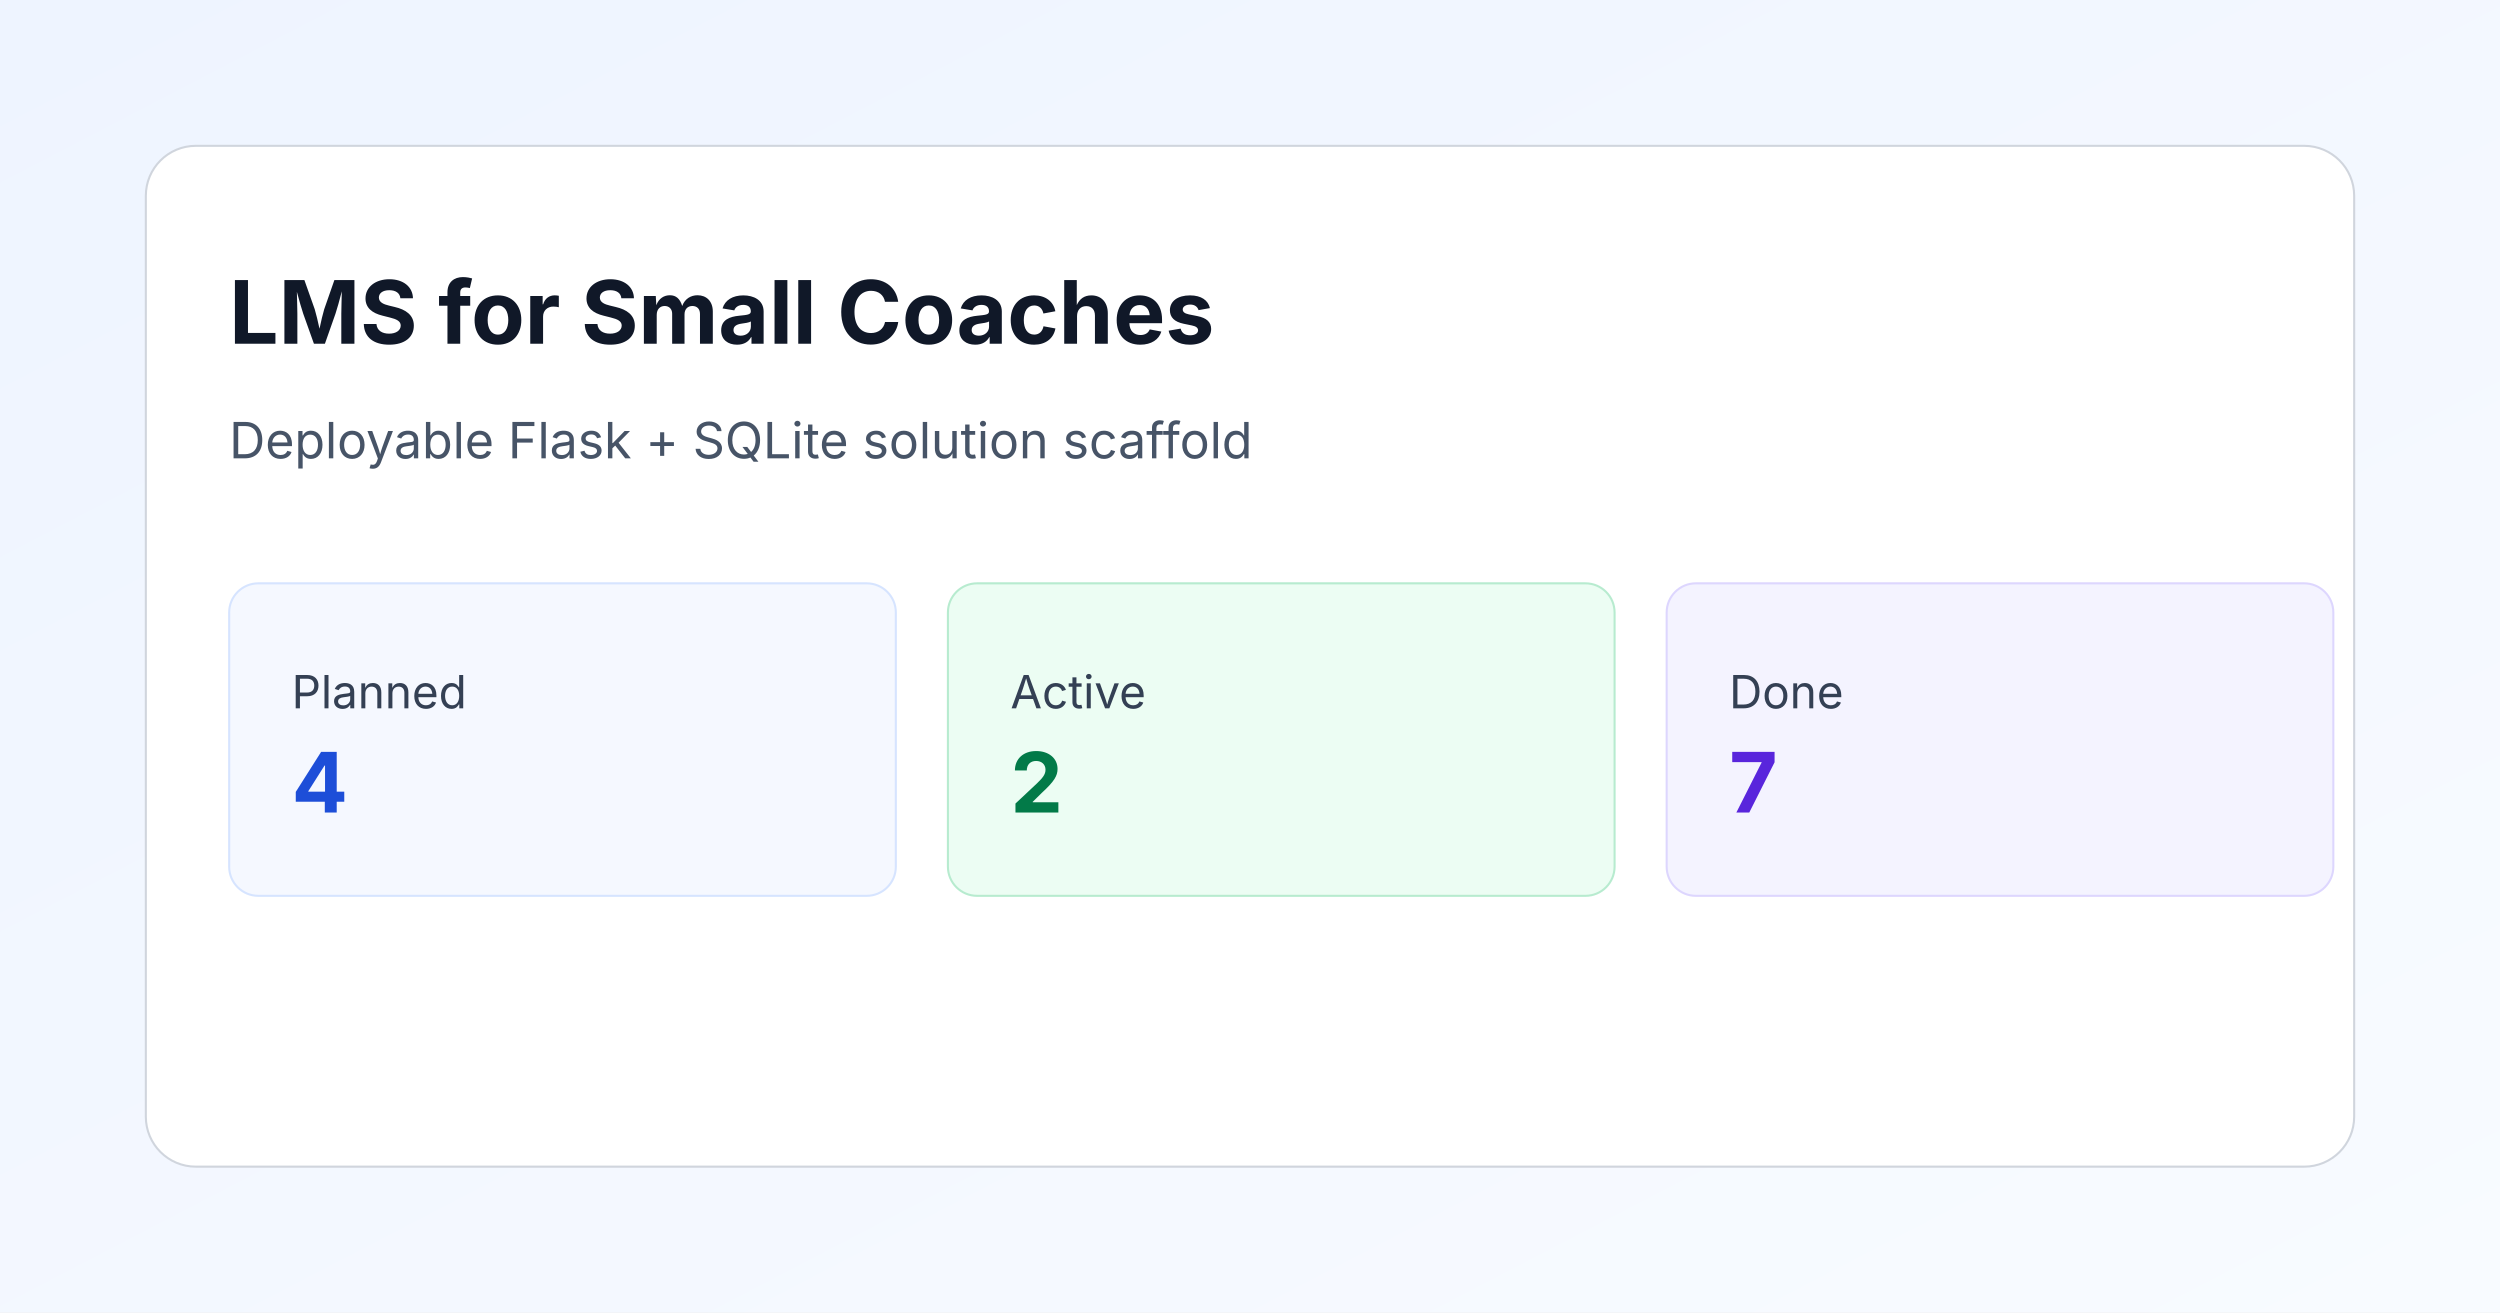
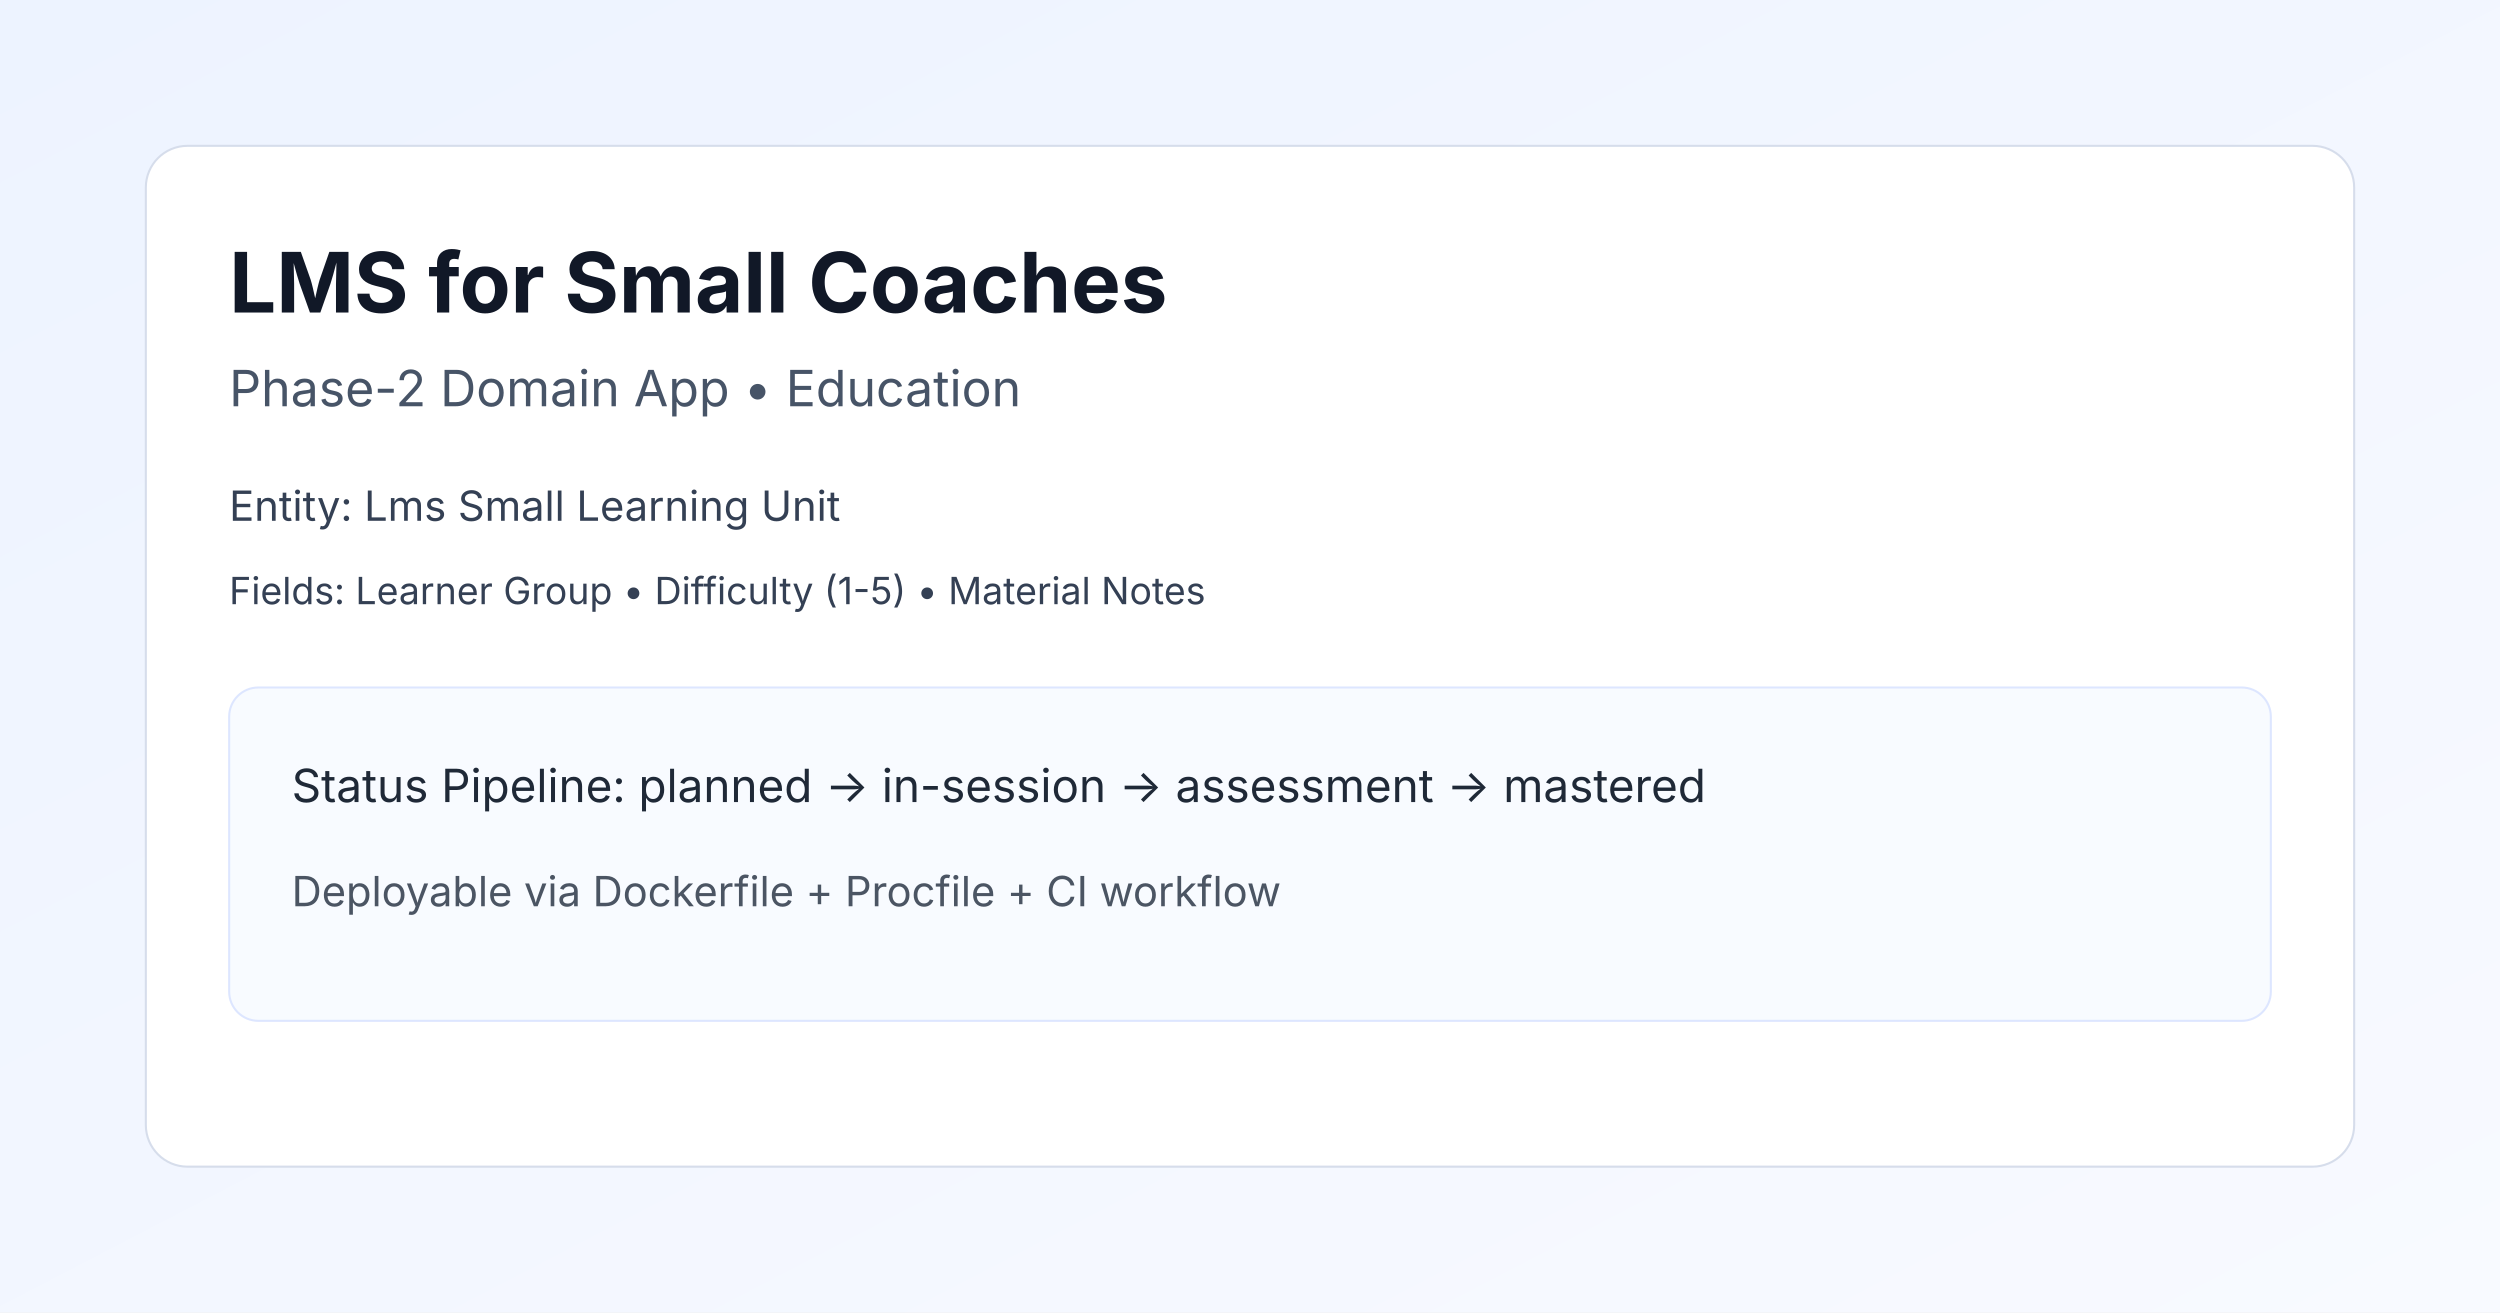
<svg xmlns="http://www.w3.org/2000/svg" width="1200" height="630" viewBox="0 0 1200 630">
  <defs>
    <linearGradient id="bg" x1="0" y1="0" x2="1" y2="1">
-       <stop offset="0%" stop-color="#eef4ff" />
-       <stop offset="100%" stop-color="#f8fbff" />
+       <stop offset="0%" stop-color="#edf3ff" />
+       <stop offset="100%" stop-color="#f8faff" />
    </linearGradient>
  </defs>
  <rect width="1200" height="630" fill="url(#bg)" />
-   <rect x="70" y="70" width="1060" height="490" rx="24" fill="#ffffff" stroke="#d0d5dd" />
-   <text x="110" y="165" font-size="42" font-family="Inter, Arial" fill="#101828" font-weight="700">LMS for Small Coaches</text>
-   <text x="110" y="220" font-size="24" font-family="Inter, Arial" fill="#475467">Deployable Flask + SQLite solution scaffold</text>
-   <rect x="110" y="280" width="320" height="150" rx="14" fill="#f5f8ff" stroke="#d6e4ff" />
-   <text x="140" y="340" font-size="22" font-family="Inter, Arial" fill="#344054">Planned</text>
-   <text x="140" y="390" font-size="40" font-family="Inter, Arial" fill="#1d4ed8" font-weight="700">4</text>
-   <rect x="455" y="280" width="320" height="150" rx="14" fill="#ecfdf3" stroke="#b7ebcf" />
-   <text x="485" y="340" font-size="22" font-family="Inter, Arial" fill="#344054">Active</text>
-   <text x="485" y="390" font-size="40" font-family="Inter, Arial" fill="#027a48" font-weight="700">2</text>
-   <rect x="800" y="280" width="320" height="150" rx="14" fill="#f4f3ff" stroke="#ddd6fe" />
-   <text x="830" y="340" font-size="22" font-family="Inter, Arial" fill="#344054">Done</text>
-   <text x="830" y="390" font-size="40" font-family="Inter, Arial" fill="#5925dc" font-weight="700">7</text>
+   <rect x="70" y="70" width="1060" height="490" rx="20" fill="#fff" stroke="#d6ddeb" />
+   <text x="110" y="150" font-size="40" font-family="Inter, Arial" fill="#111827" font-weight="700">LMS for Small Coaches</text>
+   <text x="110" y="195" font-size="24" font-family="Inter, Arial" fill="#475467">Phase-2 Domain App • Education</text>
+   <text x="110" y="250" font-size="20" font-family="Inter, Arial" fill="#344054">Entity: Lms Small Learning Unit</text>
+   <text x="110" y="290" font-size="18" font-family="Inter, Arial" fill="#344054">Fields: Learner Group • Difficulty (1-5) • Material Notes</text>
+   <rect x="110" y="330" width="980" height="160" rx="14" fill="#f8fbff" stroke="#dde6ff" />
+   <text x="140" y="385" font-size="22" font-family="Inter, Arial" fill="#1f2937">Status Pipeline: planned → in-session → assessment → mastered</text>
+   <text x="140" y="435" font-size="20" font-family="Inter, Arial" fill="#4b5563">Deployable via Dockerfile + Procfile + CI workflow</text>
</svg>
